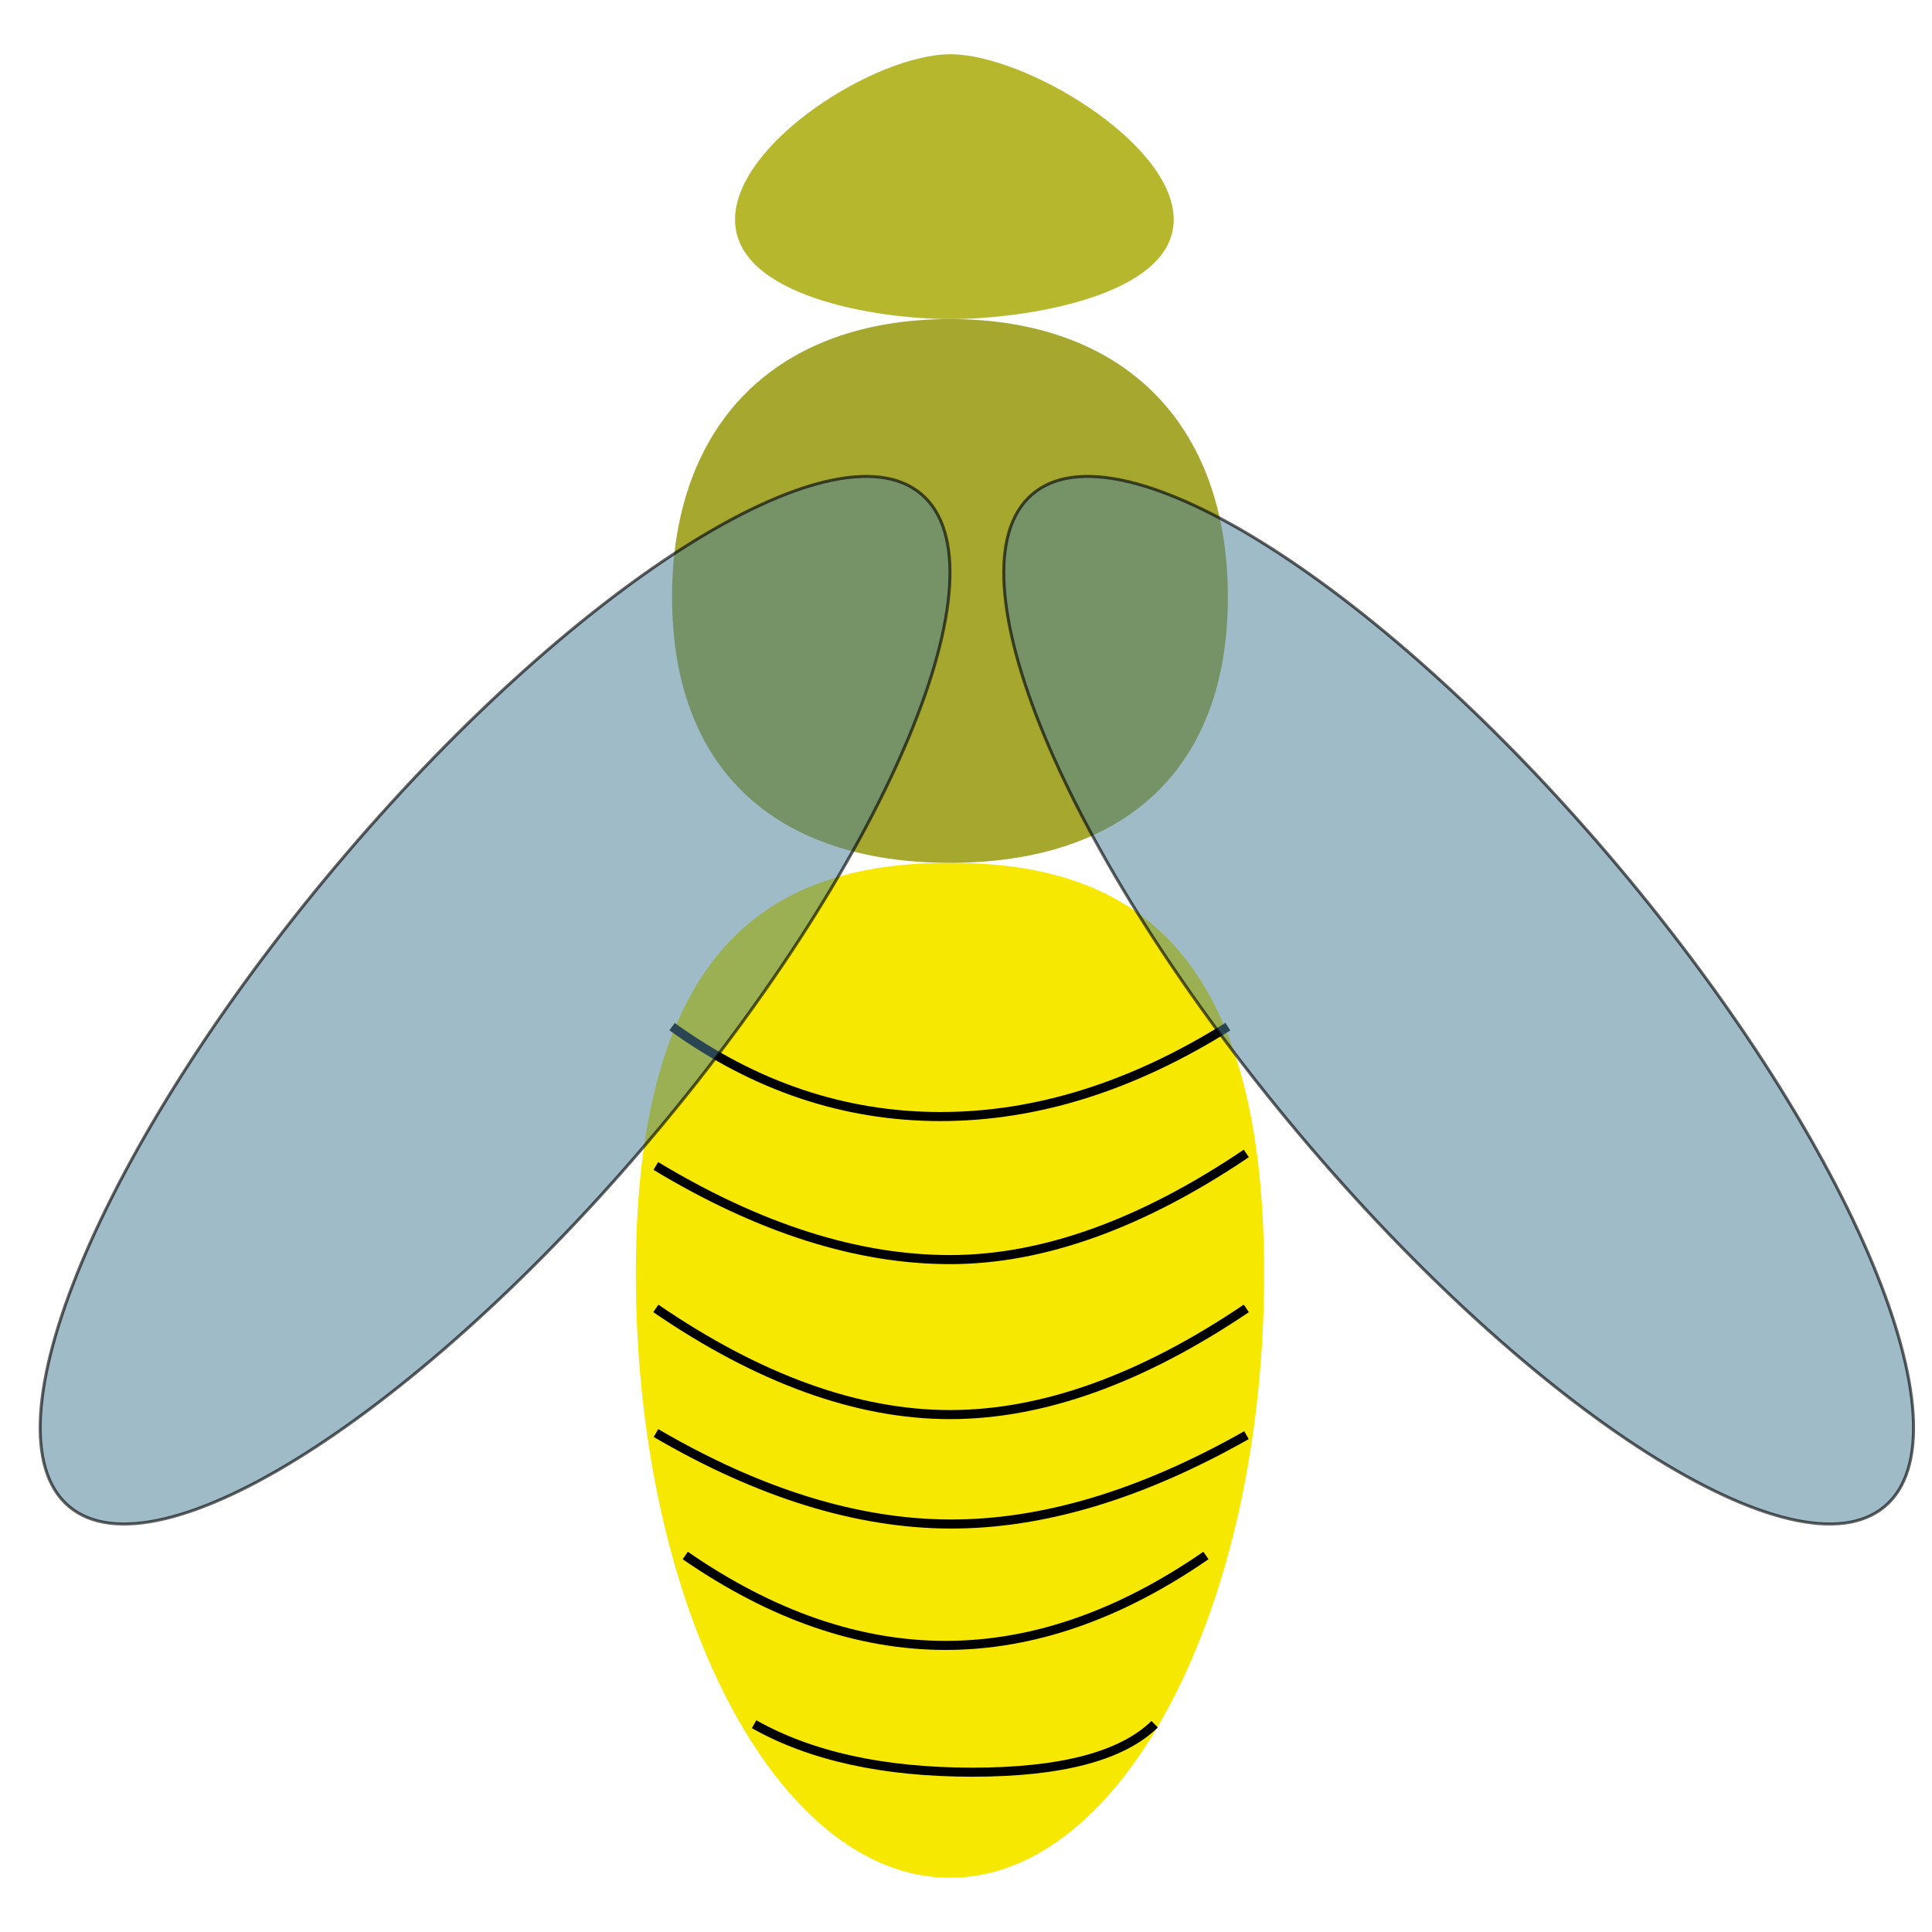
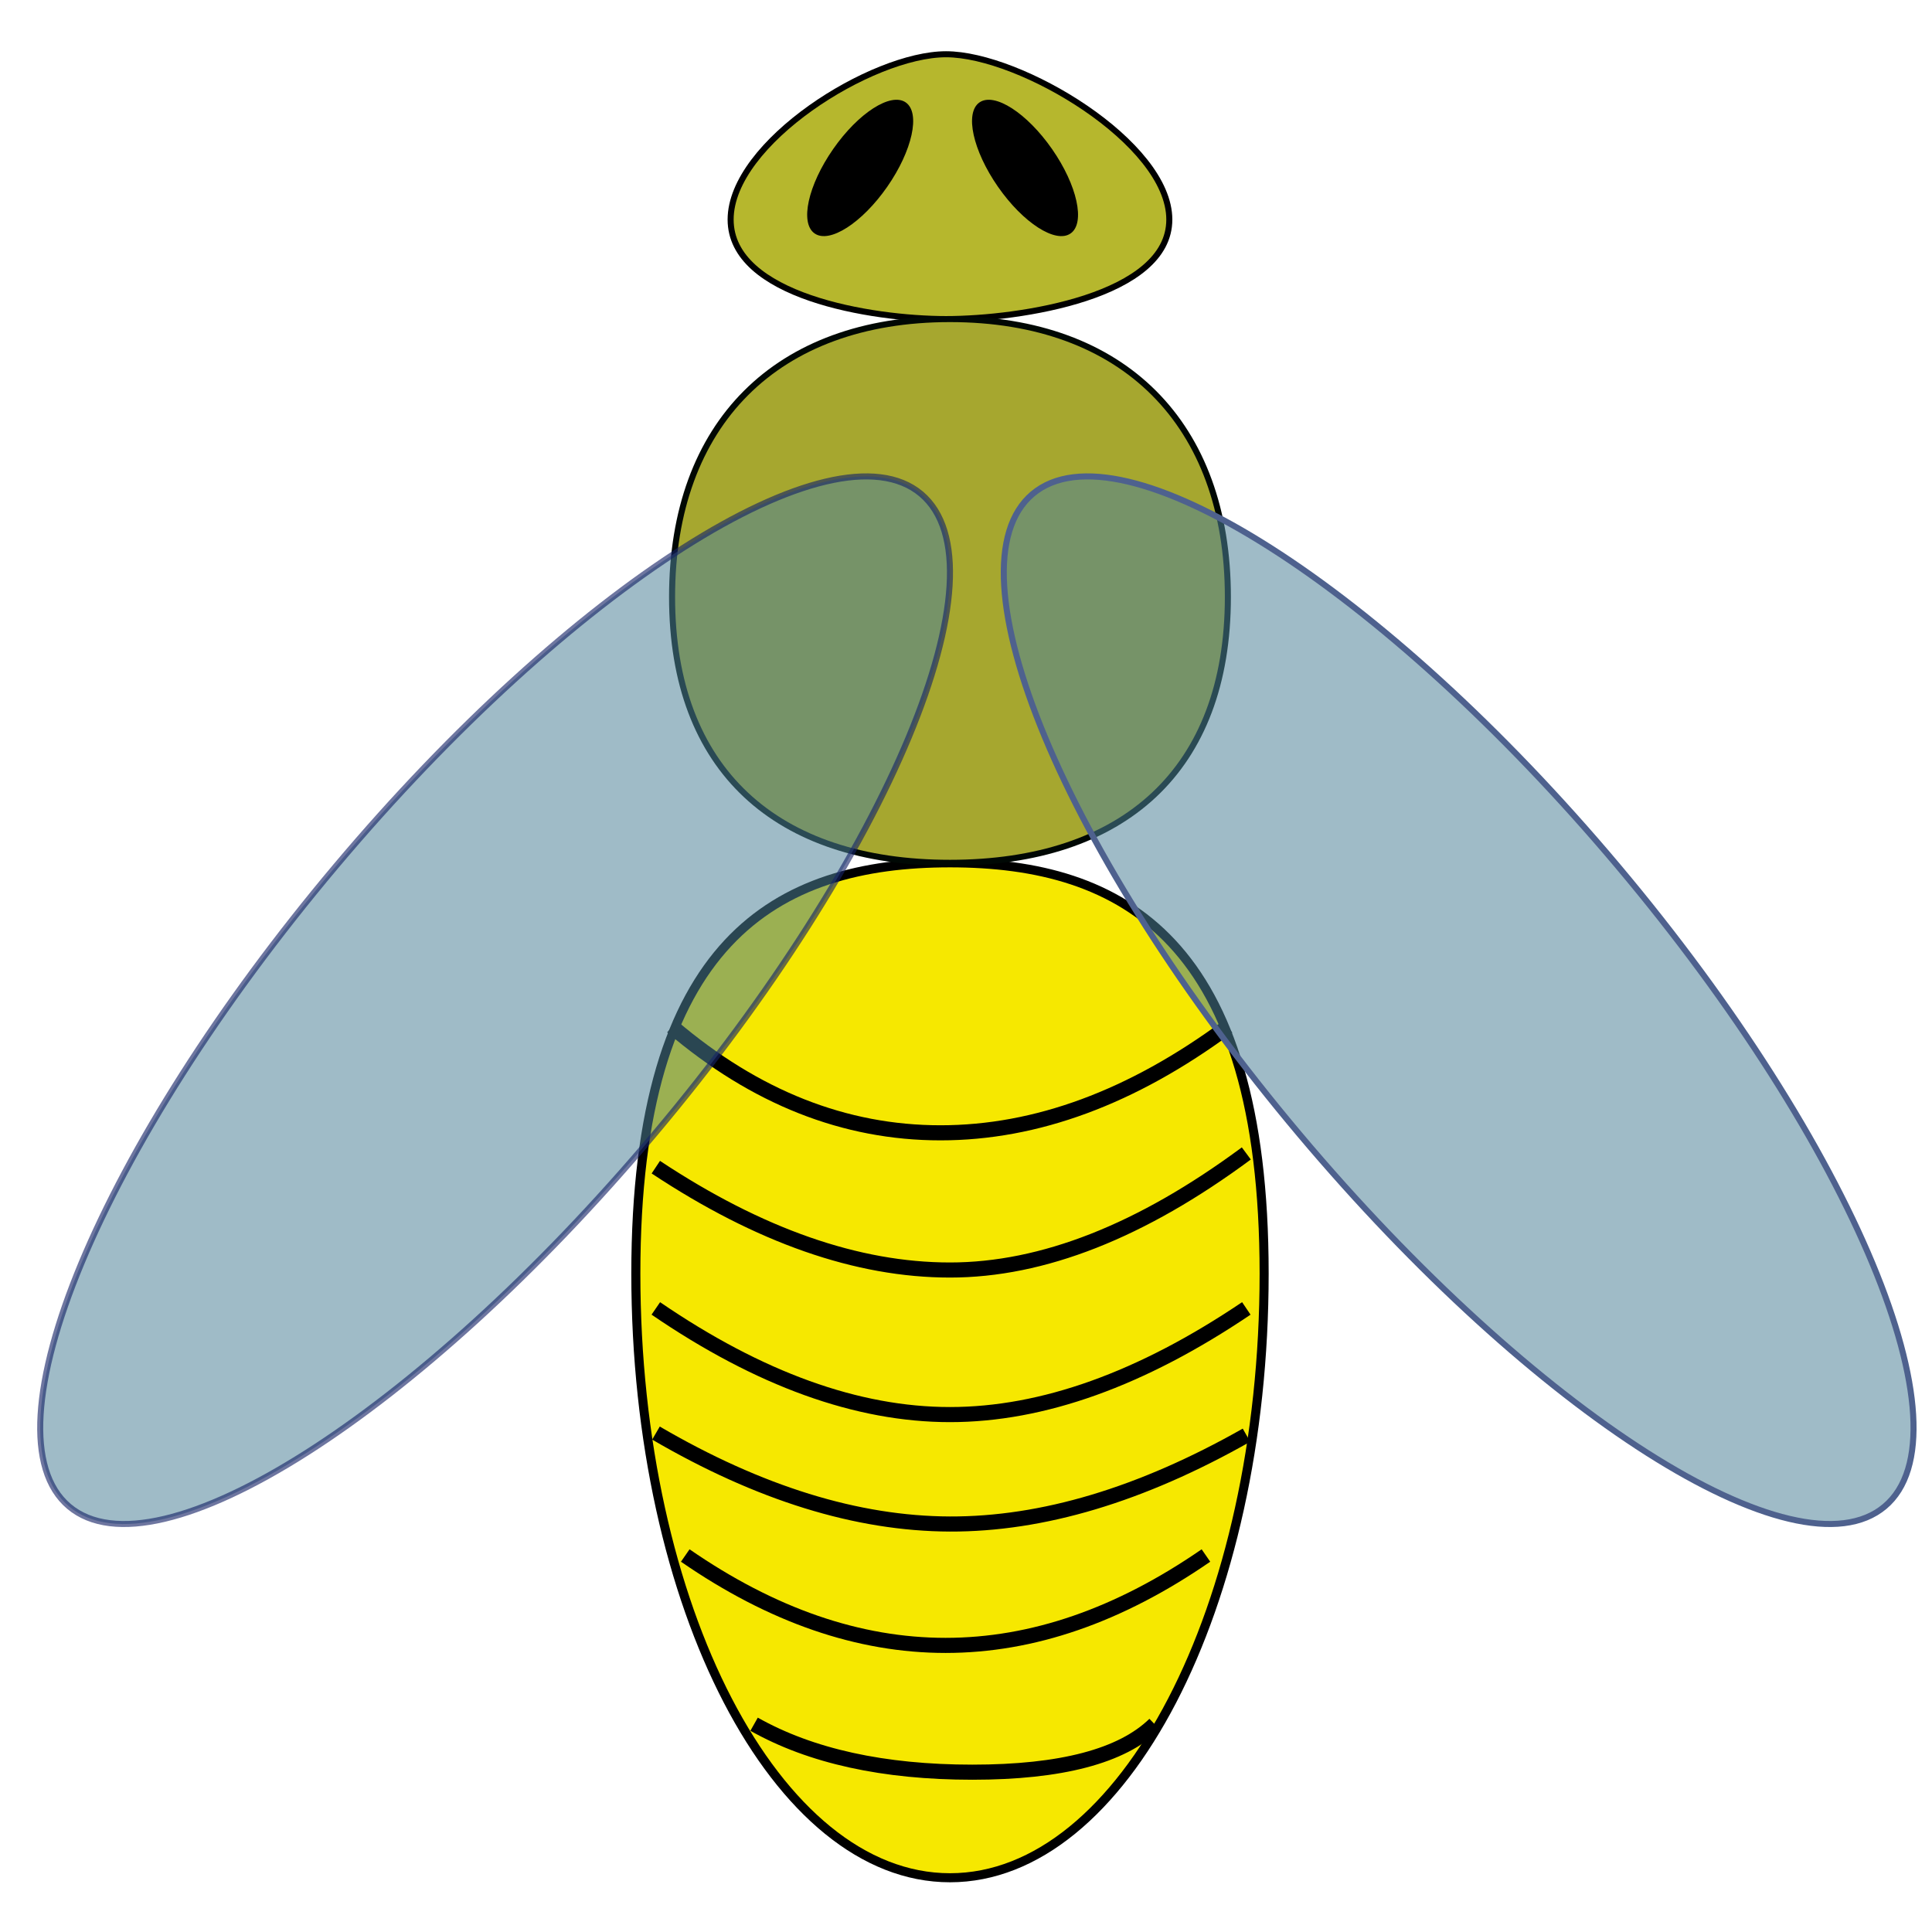
<svg xmlns="http://www.w3.org/2000/svg" xmlns:xlink="http://www.w3.org/1999/xlink" version="1.1" preserveAspectRatio="xMidYMid meet" viewBox="0 0 640 640" width="640" height="640">
  <defs>
-     <path d="M418.76 421.9C418.76 532.36 372.13 622.03 314.69 622.03C257.26 622.03 210.63 532.36 210.63 421.9C210.63 311.45 257.26 285.82 314.69 285.82C372.13 285.82 418.76 311.45 418.76 421.9Z" id="jD6WPsC8W" />
-     <path d="M388.81 72.73C388.81 98.14 339.47 105.7 314.84 105.7C290.22 105.7 243.49 98.14 243.49 72.73C243.49 47.32 290.22 17.97 314.84 17.97C339.47 17.97 388.81 47.32 388.81 72.73Z" id="eipQBybn1" />
-     <path d="M406.75 197.76C406.75 255.2 372.13 285.82 314.69 285.82C257.26 285.82 222.63 255.2 222.63 197.76C222.63 140.32 257.26 105.7 314.69 105.7C372.13 105.7 406.75 140.32 406.75 197.76Z" id="c3WoNPa1Rk" />
-     <path d="M406.75 340.09C375.01 359.94 343.28 369.87 311.54 369.87C279.8 369.87 250.16 359.94 222.63 340.09" id="c23spju0sf" />
-     <path d="M412.86 382.09C378.1 405.54 345.38 417.26 314.69 417.26C284.01 417.26 251.53 406.92 217.25 386.24" id="duXMHBQJ7" />
-     <path d="M412.86 433.43C378.1 456.88 345.38 468.6 314.69 468.6C284.01 468.6 251.53 456.88 217.25 433.43" id="b4sQxGw4ax" />
-     <path d="M412.91 475.42C378.08 495.15 345.33 504.96 314.64 504.85C283.95 504.74 251.51 494.7 217.3 474.72" id="g6hW76J7e" />
-     <path d="M399.48 515.28C370.73 535.13 341.99 545.06 313.24 545.06C284.49 545.06 255.74 535.13 227 515.28" id="d6wtCsCRL" />
-     <path d="M382.5 571.17C371.63 581.76 351.5 587.06 322.1 587.06C292.71 587.06 268.6 581.76 249.8 571.17" id="gateHZ83p" />
-     <path d="M22.88 499.04C52 523.54 138.87 468.28 216.76 375.72C294.65 283.16 334.24 188.12 305.13 163.62C276.02 139.12 189.14 194.38 111.26 286.94C33.37 379.51 -6.23 474.55 22.88 499.04Z" id="a8jQuRqqa" />
-     <path d="M624.32 499.04C595.21 523.54 508.34 468.28 430.45 375.72C352.56 283.16 312.96 188.12 342.08 163.62C371.19 139.12 458.06 194.38 535.95 286.94C613.84 379.51 653.44 474.55 624.32 499.04Z" id="jiXui2HzJ" />
+     <path d="M418.76 421.9C418.76 532.36 372.13 622.03 314.69 622.03C257.26 622.03 210.63 532.36 210.63 421.9C210.63 311.45 257.26 285.82 314.69 285.82C372.13 285.82 418.76 311.45 418.76 421.9Z" id="aNj98maE5" />
+     <path d="M387.35 72.73C387.35 98.14 338.01 105.7 313.39 105.7C288.77 105.7 242.03 98.14 242.03 72.73C242.03 47.32 288.77 17.97 313.39 17.97C338.01 17.97 387.35 47.32 387.35 72.73Z" id="ald4740eR" />
+     <path d="M406.75 197.76C406.75 255.2 372.13 285.82 314.69 285.82C257.26 285.82 222.63 255.2 222.63 197.76C222.63 140.32 257.26 105.7 314.69 105.7C372.13 105.7 406.75 140.32 406.75 197.76Z" id="h2mOx040yT" />
+     <path d="M406.75 340.09C375.01 363.53 343.28 375.26 311.54 375.26C279.8 375.26 250.16 363.53 222.63 340.09" id="d8irHqE5KR" />
+     <path d="M412.86 382.09C378.1 407.83 345.38 420.71 314.69 420.71C284.01 420.71 251.53 409.35 217.25 386.64" id="cPiYQjIu" />
+     <path d="M412.86 433.43C378.1 456.88 345.38 468.6 314.69 468.6C284.01 468.6 251.53 456.88 217.25 433.43" id="a54IctJ3H" />
+     <path d="M412.91 475.42C378.08 495.15 345.33 504.96 314.64 504.85C283.95 504.74 251.51 494.7 217.3 474.72" id="ajScIHCkb" />
+     <path d="M399.48 515.28C370.73 535.13 341.99 545.06 313.24 545.06C284.49 545.06 255.74 535.13 227 515.28" id="aT9EGJPf" />
+     <path d="M382.5 571.17C371.63 581.76 351.5 587.06 322.1 587.06C292.71 587.06 268.6 581.76 249.8 571.17" id="a32GIo99IX" />
+     <path d="M22.88 499.04C52 523.54 138.87 468.28 216.76 375.72C294.65 283.16 334.24 188.12 305.13 163.62C276.02 139.12 189.14 194.38 111.26 286.94C33.37 379.51 -6.23 474.55 22.88 499.04Z" id="a1Rj1PnvyS" />
+     <path d="M624.32 499.04C595.21 523.54 508.34 468.28 430.45 375.72C352.56 283.16 312.96 188.12 342.08 163.62C371.19 139.12 458.06 194.38 535.95 286.94C613.84 379.51 653.44 474.55 624.32 499.04Z" id="b2oQPOEevZ" />
+     <path d="M293.91 61.87C285.57 73.85 274.79 80.78 269.85 77.33C264.9 73.89 267.65 61.37 275.98 49.4C284.31 37.42 295.09 30.49 300.04 33.93C304.99 37.37 302.24 49.89 293.91 61.87Z" id="bdJVy0IMA" />
+     <path d="M330.59 61.87C338.93 73.85 349.71 80.78 354.65 77.33C359.6 73.89 356.85 61.37 348.52 49.4C340.19 37.42 329.41 30.49 324.46 33.93C319.51 37.37 322.26 49.89 330.59 61.87Z" id="b1hCOgjRBZ" />
  </defs>
  <g>
    <g>
      <g>
-         <use xlink:href="#jD6WPsC8W" opacity="1" fill="#f6e800" fill-opacity="1" />
+         <use xlink:href="#aNj98maE5" opacity="1" fill="#f6e800" fill-opacity="1" />
+         <g>
+           <use xlink:href="#aNj98maE5" opacity="1" fill-opacity="0" stroke="#000000" stroke-width="3" stroke-opacity="1" />
+         </g>
      </g>
      <g>
-         <use xlink:href="#eipQBybn1" opacity="1" fill="#b6b72d" fill-opacity="1" />
+         <use xlink:href="#ald4740eR" opacity="1" fill="#b6b72d" fill-opacity="1" />
+         <g>
+           <use xlink:href="#ald4740eR" opacity="1" fill-opacity="0" stroke="#000000" stroke-width="2" stroke-opacity="1" />
+         </g>
      </g>
      <g>
-         <use xlink:href="#c3WoNPa1Rk" opacity="1" fill="#a6a72f" fill-opacity="1" />
-       </g>
-       <g>
+         <use xlink:href="#h2mOx040yT" opacity="1" fill="#a6a72f" fill-opacity="1" />
        <g>
-           <use xlink:href="#c23spju0sf" opacity="1" fill-opacity="0" stroke="#000000" stroke-width="3" stroke-opacity="1" />
+           <use xlink:href="#h2mOx040yT" opacity="1" fill-opacity="0" stroke="#000804" stroke-width="2" stroke-opacity="1" />
        </g>
      </g>
      <g>
        <g>
-           <use xlink:href="#duXMHBQJ7" opacity="1" fill-opacity="0" stroke="#000000" stroke-width="3" stroke-opacity="1" />
+           <use xlink:href="#d8irHqE5KR" opacity="1" fill-opacity="0" stroke="#000000" stroke-width="5" stroke-opacity="1" />
        </g>
      </g>
      <g>
        <g>
-           <use xlink:href="#b4sQxGw4ax" opacity="1" fill-opacity="0" stroke="#000000" stroke-width="3" stroke-opacity="1" />
+           <use xlink:href="#cPiYQjIu" opacity="1" fill-opacity="0" stroke="#000000" stroke-width="5" stroke-opacity="1" />
        </g>
      </g>
      <g>
        <g>
-           <use xlink:href="#g6hW76J7e" opacity="1" fill-opacity="0" stroke="#000000" stroke-width="3" stroke-opacity="1" />
+           <use xlink:href="#a54IctJ3H" opacity="1" fill-opacity="0" stroke="#000000" stroke-width="5" stroke-opacity="1" />
        </g>
      </g>
      <g>
        <g>
-           <use xlink:href="#d6wtCsCRL" opacity="1" fill-opacity="0" stroke="#000000" stroke-width="3" stroke-opacity="1" />
+           <use xlink:href="#ajScIHCkb" opacity="1" fill-opacity="0" stroke="#000000" stroke-width="5" stroke-opacity="1" />
        </g>
      </g>
      <g>
        <g>
-           <use xlink:href="#gateHZ83p" opacity="1" fill-opacity="0" stroke="#000000" stroke-width="3" stroke-opacity="1" />
+           <use xlink:href="#aT9EGJPf" opacity="1" fill-opacity="0" stroke="#000000" stroke-width="5" stroke-opacity="1" />
        </g>
      </g>
      <g>
-         <use xlink:href="#a8jQuRqqa" opacity="1" fill="#4e8299" fill-opacity="0.54" />
        <g>
-           <use xlink:href="#a8jQuRqqa" opacity="1" fill-opacity="0" stroke="#000000" stroke-width="1" stroke-opacity="0.62" />
+           <use xlink:href="#a32GIo99IX" opacity="1" fill-opacity="0" stroke="#000000" stroke-width="5" stroke-opacity="1" />
        </g>
      </g>
      <g>
-         <use xlink:href="#jiXui2HzJ" opacity="1" fill="#4e8299" fill-opacity="0.54" />
+         <use xlink:href="#a1Rj1PnvyS" opacity="1" fill="#4e8299" fill-opacity="0.54" />
        <g>
-           <use xlink:href="#jiXui2HzJ" opacity="1" fill-opacity="0" stroke="#000000" stroke-width="1" stroke-opacity="0.62" />
+           <use xlink:href="#a1Rj1PnvyS" opacity="1" fill-opacity="0" stroke="#162366" stroke-width="2" stroke-opacity="0.62" />
        </g>
+       </g>
+       <g>
+         <use xlink:href="#b2oQPOEevZ" opacity="1" fill="#4e8299" fill-opacity="0.54" />
+         <g>
+           <use xlink:href="#b2oQPOEevZ" opacity="1" fill-opacity="0" stroke="#4e618e" stroke-width="2" stroke-opacity="1" />
+         </g>
+       </g>
+       <g>
+         <use xlink:href="#bdJVy0IMA" opacity="1" fill="#000000" fill-opacity="1" />
+       </g>
+       <g>
+         <use xlink:href="#b1hCOgjRBZ" opacity="1" fill="#000000" fill-opacity="1" />
      </g>
    </g>
  </g>
</svg>
